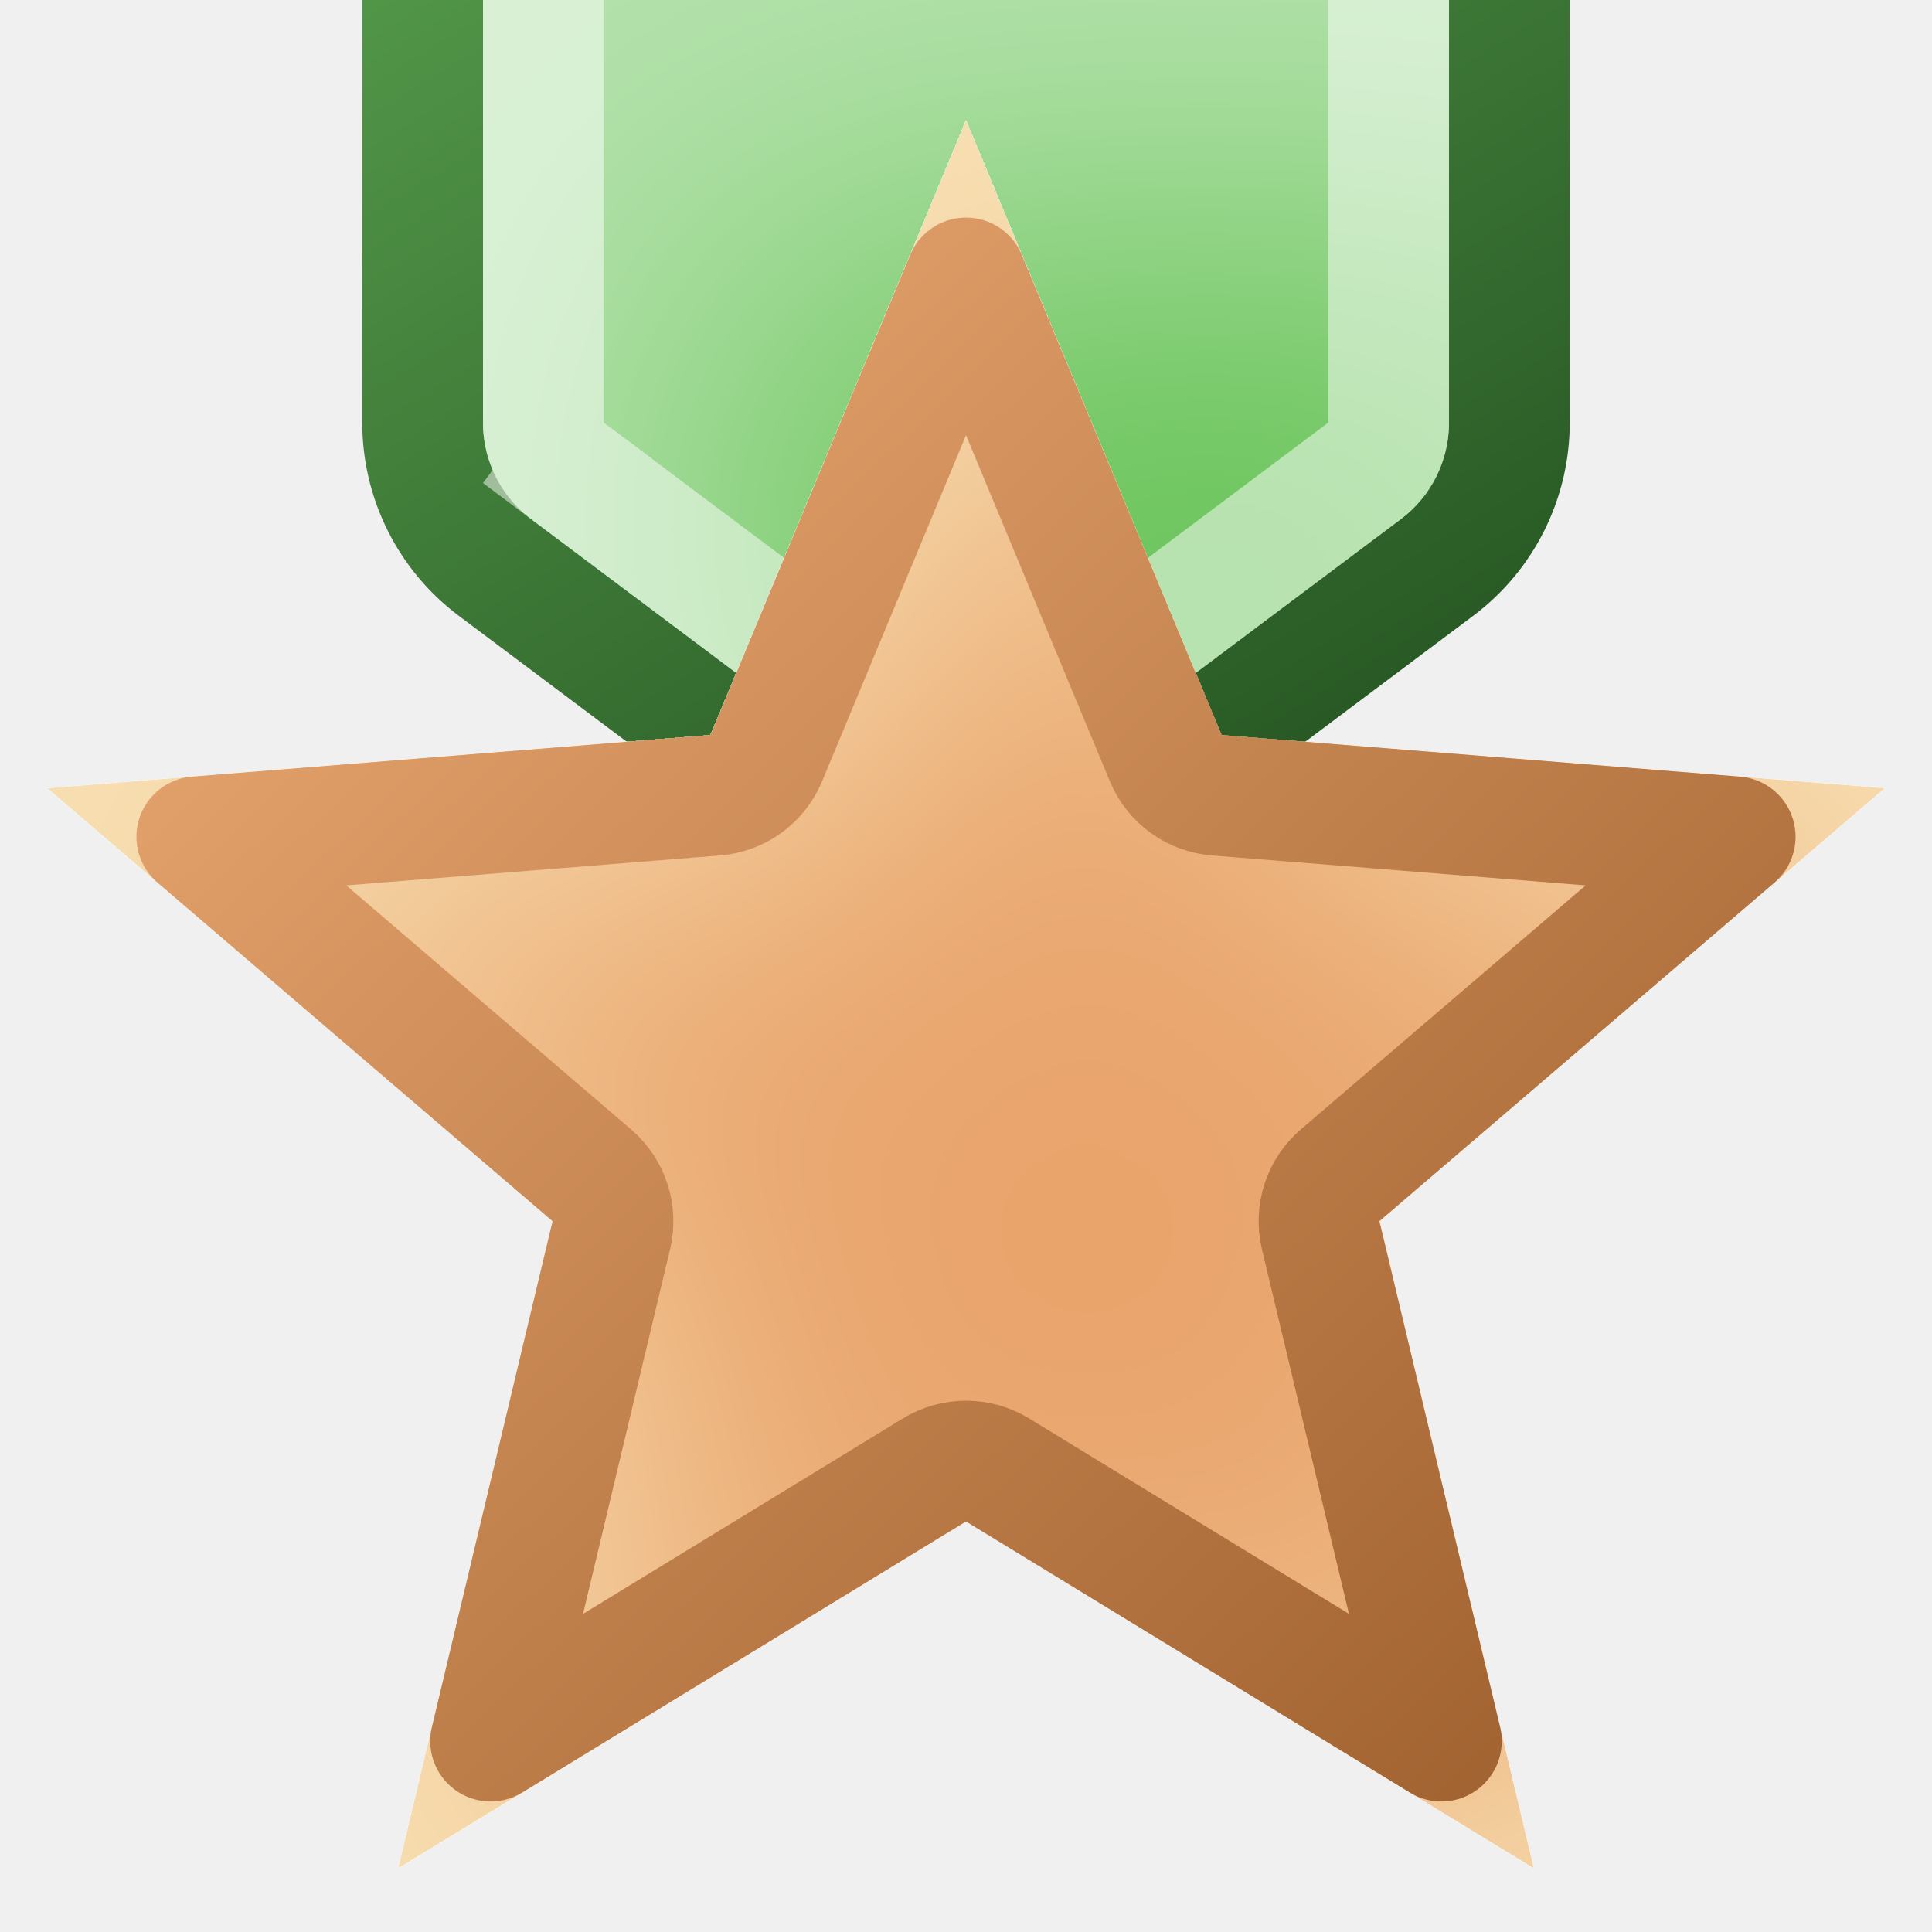
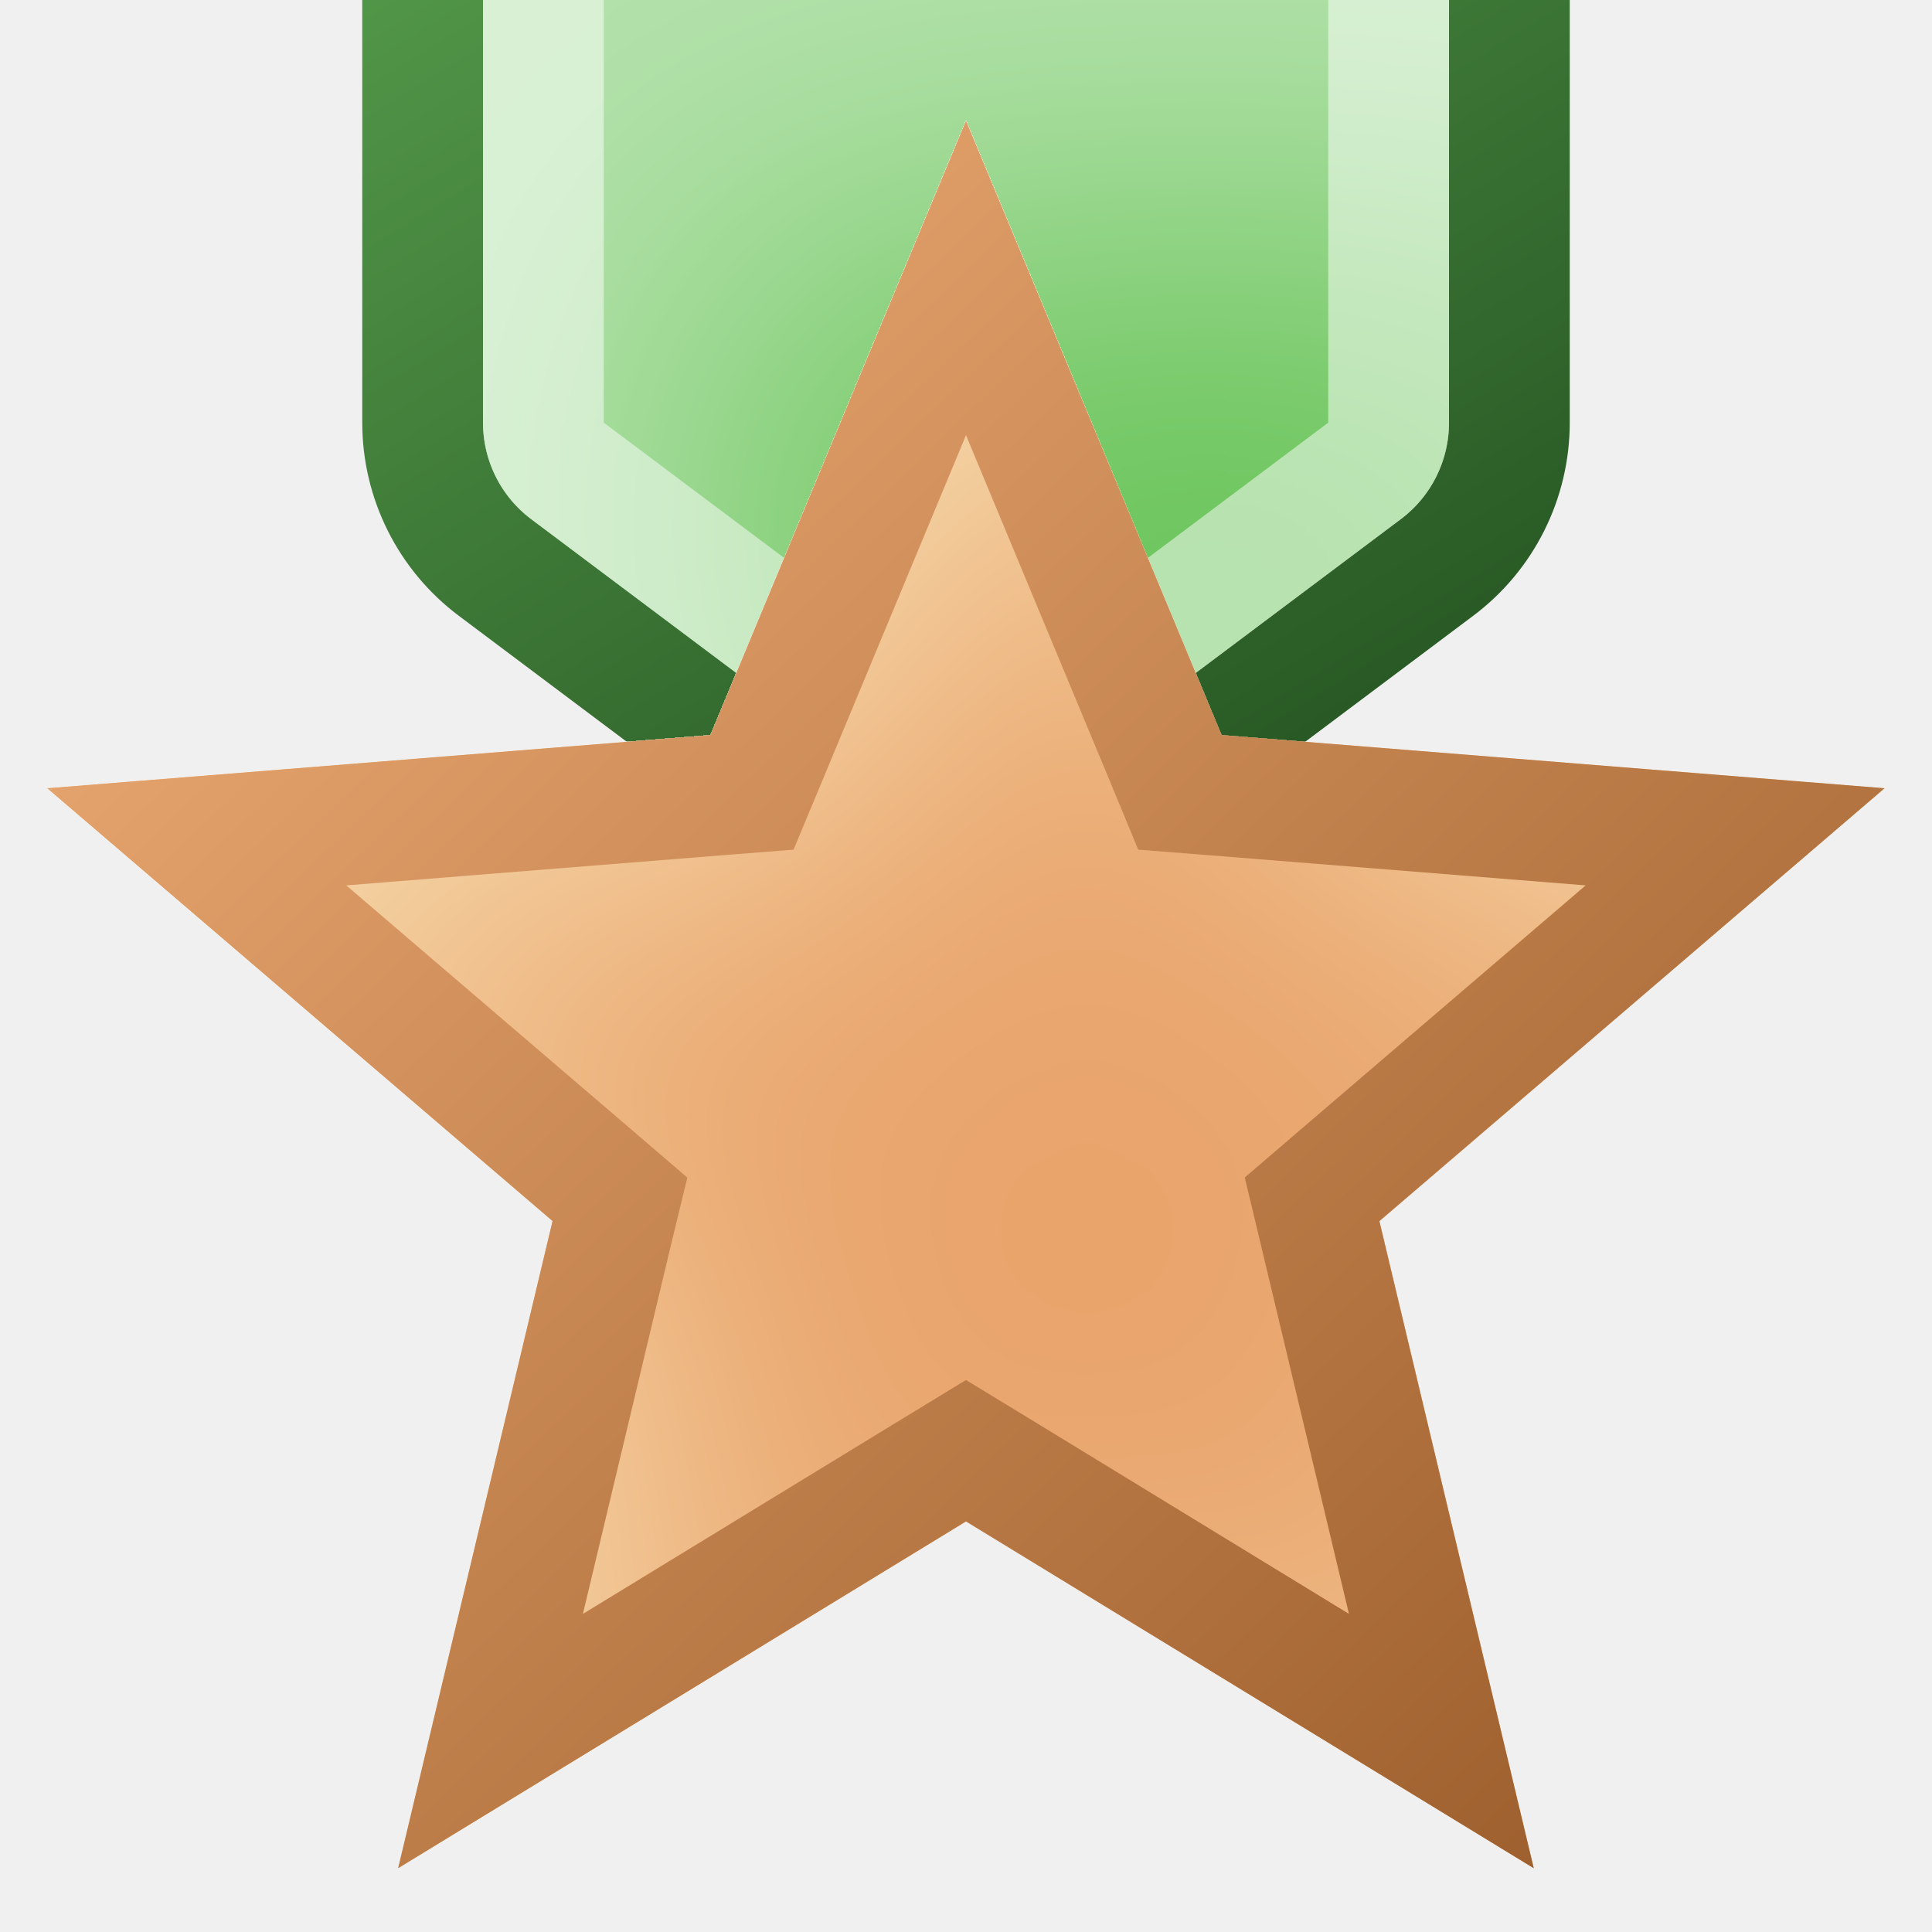
<svg xmlns="http://www.w3.org/2000/svg" width="16" height="16" viewBox="0 0 16 16" fill="none">
  <g clip-path="url(#clip0_86_1815)">
    <g filter="url(#filter0_i_86_1815)">
      <path d="M7.4 -5.55C7.756 -5.817 8.244 -5.817 8.6 -5.55L11.6 -3.3C11.852 -3.111 12 -2.815 12 -2.5V3.5C12 3.815 11.852 4.111 11.6 4.3L8.6 6.55C8.244 6.817 7.756 6.817 7.4 6.55L4.4 4.3C4.148 4.111 4 3.815 4 3.5V-2.5C4 -2.815 4.148 -3.111 4.4 -3.3L7.4 -5.55Z" fill="#69C459" />
    </g>
-     <path d="M8.9 -5.95C8.367 -6.35 7.633 -6.35 7.1 -5.95L4.1 -3.7C3.722 -3.417 3.5 -2.972 3.5 -2.5V3.5C3.5 3.972 3.722 4.417 4.1 4.7L7.1 6.95C7.633 7.35 8.367 7.35 8.9 6.95L11.9 4.7C12.278 4.417 12.5 3.972 12.5 3.5V-2.5C12.5 -2.972 12.278 -3.417 11.9 -3.7L8.9 -5.95Z" stroke="url(#paint0_linear_86_1815)" stroke-linejoin="round" />
-     <path d="M7.7 -5.15C7.878 -5.283 8.122 -5.283 8.3 -5.15L11.3 -2.9C11.426 -2.806 11.5 -2.657 11.5 -2.5V3.5C11.5 3.657 11.426 3.806 11.3 3.9L8.3 6.15C8.122 6.283 7.878 6.283 7.7 6.15L4.7 3.9L4.4 4.3L4.7 3.9C4.574 3.806 4.5 3.657 4.5 3.5V-2.5C4.5 -2.657 4.574 -2.806 4.7 -2.9L7.7 -5.15Z" stroke="white" stroke-opacity="0.5" style="mix-blend-mode:hard-light" />
+     <path d="M7.1 -5.95C7.633 -6.35 8.367 -6.35 8.9 -5.95L11.9 -3.7C12.278 -3.417 12.5 -2.972 12.5 -2.5V3.5C12.5 3.972 12.278 4.417 11.9 4.7L8.9 6.95C8.367 7.35 7.633 7.35 7.1 6.95L4.1 4.7C3.722 4.417 3.5 3.972 3.5 3.5V-2.5C3.5 -2.972 3.722 -3.417 4.1 -3.7L7.1 -5.95Z" stroke="url(#paint0_linear_86_1815)" stroke-linejoin="round" />
+     <path d="M7.7 -5.15C7.878 -5.283 8.122 -5.283 8.3 -5.15L11.3 -2.9C11.426 -2.806 11.5 -2.657 11.5 -2.5V3.5C11.5 3.657 11.426 3.806 11.3 3.9L8.3 6.15C8.122 6.283 7.878 6.283 7.7 6.15L4.7 3.9C4.574 3.806 4.5 3.657 4.5 3.5V-2.5C4.5 -2.657 4.574 -2.806 4.7 -2.9L7.7 -5.15Z" stroke="white" stroke-opacity="0.5" style="mix-blend-mode:hard-light" />
    <g filter="url(#filter1_i_86_1815)">
      <path d="M8 1L10.116 6.088L15.608 6.528L11.424 10.113L12.702 15.472L8 12.6L3.298 15.472L4.576 10.113L0.392 6.528L5.884 6.088L8 1Z" fill="#E9A46C" />
    </g>
-     <path d="M8 2.302L9.654 6.28C9.726 6.453 9.889 6.571 10.076 6.586L14.37 6.93L11.098 9.733C10.956 9.855 10.894 10.046 10.937 10.229L11.937 14.419L8.261 12.173C8.101 12.076 7.899 12.076 7.739 12.173L4.063 14.419L5.063 10.229C5.106 10.046 5.044 9.855 4.901 9.733L1.63 6.93L5.924 6.586C6.111 6.571 6.274 6.453 6.346 6.28L8 2.302Z" stroke="url(#paint1_linear_86_1815)" stroke-linejoin="round" />
+     <path d="M9.654 6.279L9.771 6.562L10.076 6.586L14.37 6.93L11.099 9.732L10.866 9.932L10.937 10.229L11.937 14.419L8.261 12.173L8 12.014L7.739 12.173L4.062 14.419L5.062 10.229L5.134 9.932L4.901 9.732L1.629 6.93L5.924 6.586L6.228 6.562L6.346 6.279L8 2.302L9.654 6.279Z" stroke="url(#paint1_linear_86_1815)" />
  </g>
  <defs>
    <filter id="filter0_i_86_1815" x="3" y="-6.75" width="12" height="16.5" filterUnits="userSpaceOnUse" color-interpolation-filters="sRGB">
      <feFlood flood-opacity="0" result="BackgroundImageFix" />
      <feBlend mode="normal" in="SourceGraphic" in2="BackgroundImageFix" result="shape" />
      <feColorMatrix in="SourceAlpha" type="matrix" values="0 0 0 0 0 0 0 0 0 0 0 0 0 0 0 0 0 0 127 0" result="hardAlpha" />
      <feOffset dx="2" dy="2" />
      <feGaussianBlur stdDeviation="2.5" />
      <feComposite in2="hardAlpha" operator="arithmetic" k2="-1" k3="1" />
      <feColorMatrix type="matrix" values="0 0 0 0 1 0 0 0 0 1 0 0 0 0 1 0 0 0 0.5 0" />
      <feBlend mode="hard-light" in2="shape" result="effect1_innerShadow_86_1815" />
    </filter>
    <filter id="filter1_i_86_1815" x="0.392" y="1" width="16.217" height="15.472" filterUnits="userSpaceOnUse" color-interpolation-filters="sRGB">
      <feFlood flood-opacity="0" result="BackgroundImageFix" />
      <feBlend mode="normal" in="SourceGraphic" in2="BackgroundImageFix" result="shape" />
      <feColorMatrix in="SourceAlpha" type="matrix" values="0 0 0 0 0 0 0 0 0 0 0 0 0 0 0 0 0 0 127 0" result="hardAlpha" />
      <feOffset dx="1" dy="1" />
      <feGaussianBlur stdDeviation="1.5" />
      <feComposite in2="hardAlpha" operator="arithmetic" k2="-1" k3="1" />
      <feColorMatrix type="matrix" values="0 0 0 0 1 0 0 0 0 1 0 0 0 0 1 0 0 0 0.66 0" />
      <feBlend mode="overlay" in2="shape" result="effect1_innerShadow_86_1815" />
    </filter>
    <linearGradient id="paint0_linear_86_1815" x1="12" y1="7" x2="4" y2="-6" gradientUnits="userSpaceOnUse">
      <stop stop-color="#235120" />
      <stop offset="1" stop-color="#65B359" />
    </linearGradient>
    <linearGradient id="paint1_linear_86_1815" x1="3.2" y1="3.133" x2="13.953" y2="14.289" gradientUnits="userSpaceOnUse">
      <stop stop-color="#E6A46E" />
      <stop offset="1" stop-color="#9E602E" />
    </linearGradient>
    <clipPath id="clip0_86_1815">
      <rect width="16" height="16" fill="white" />
    </clipPath>
  </defs>
</svg>
